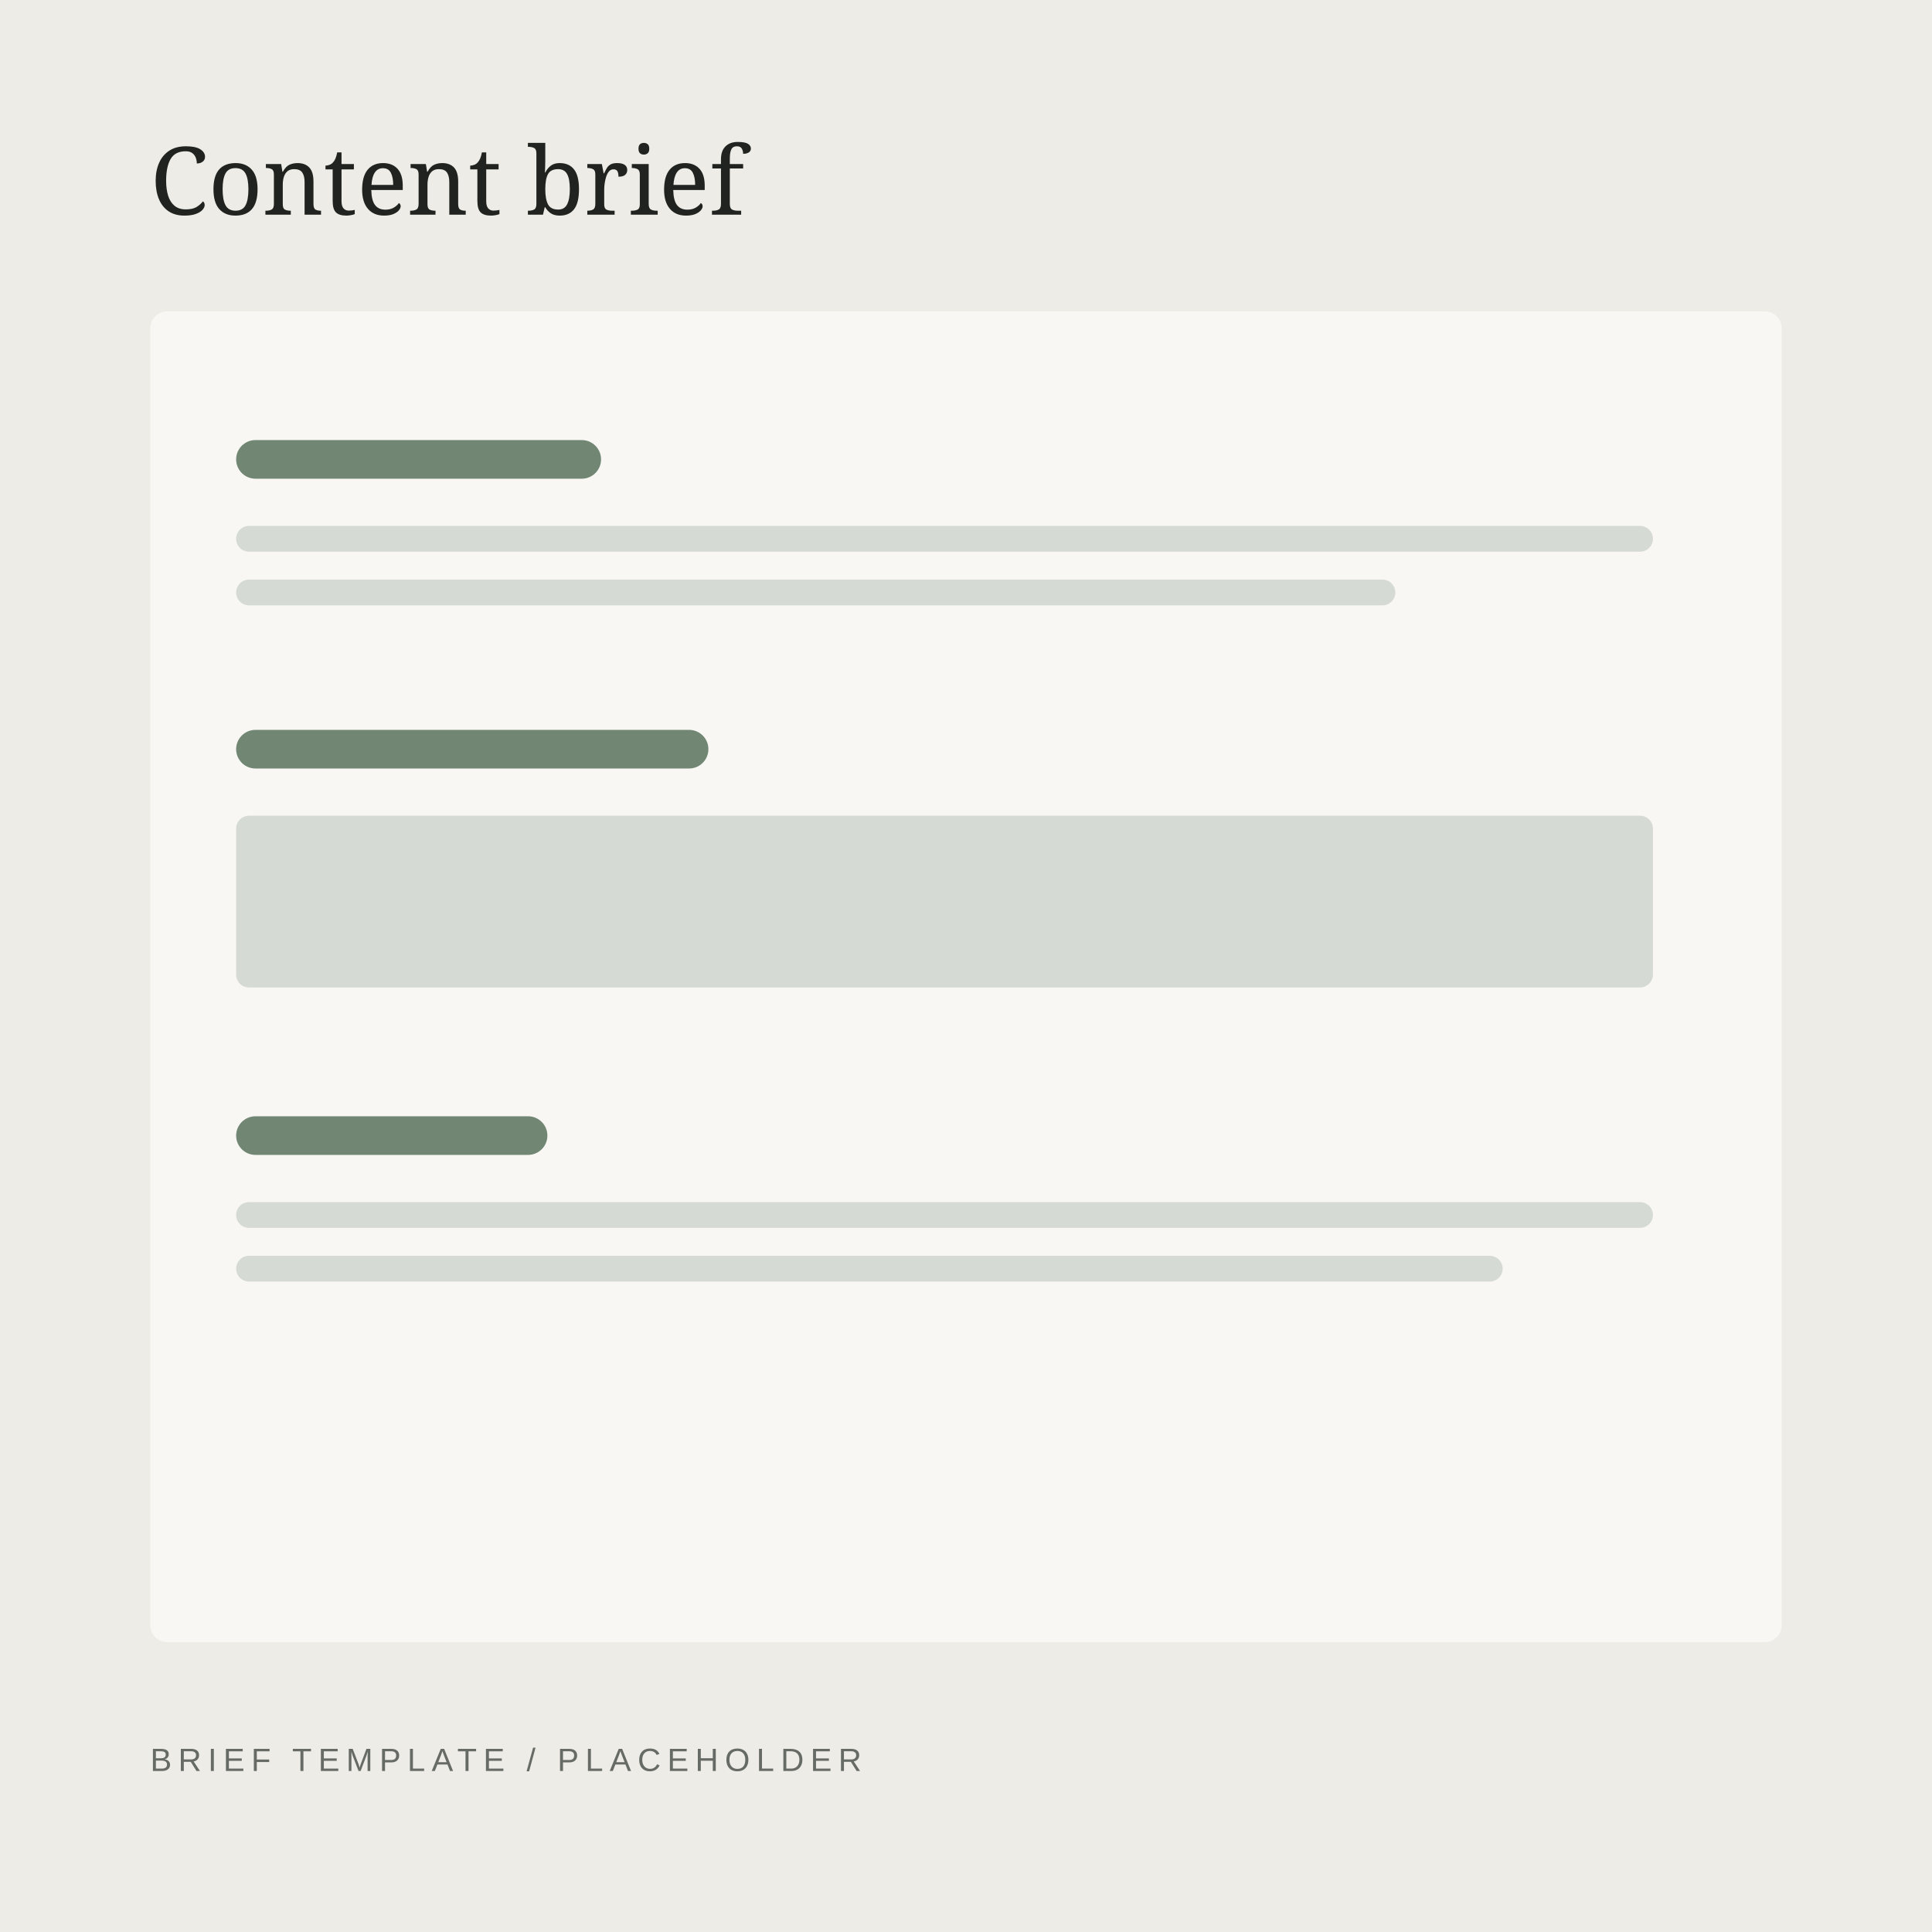
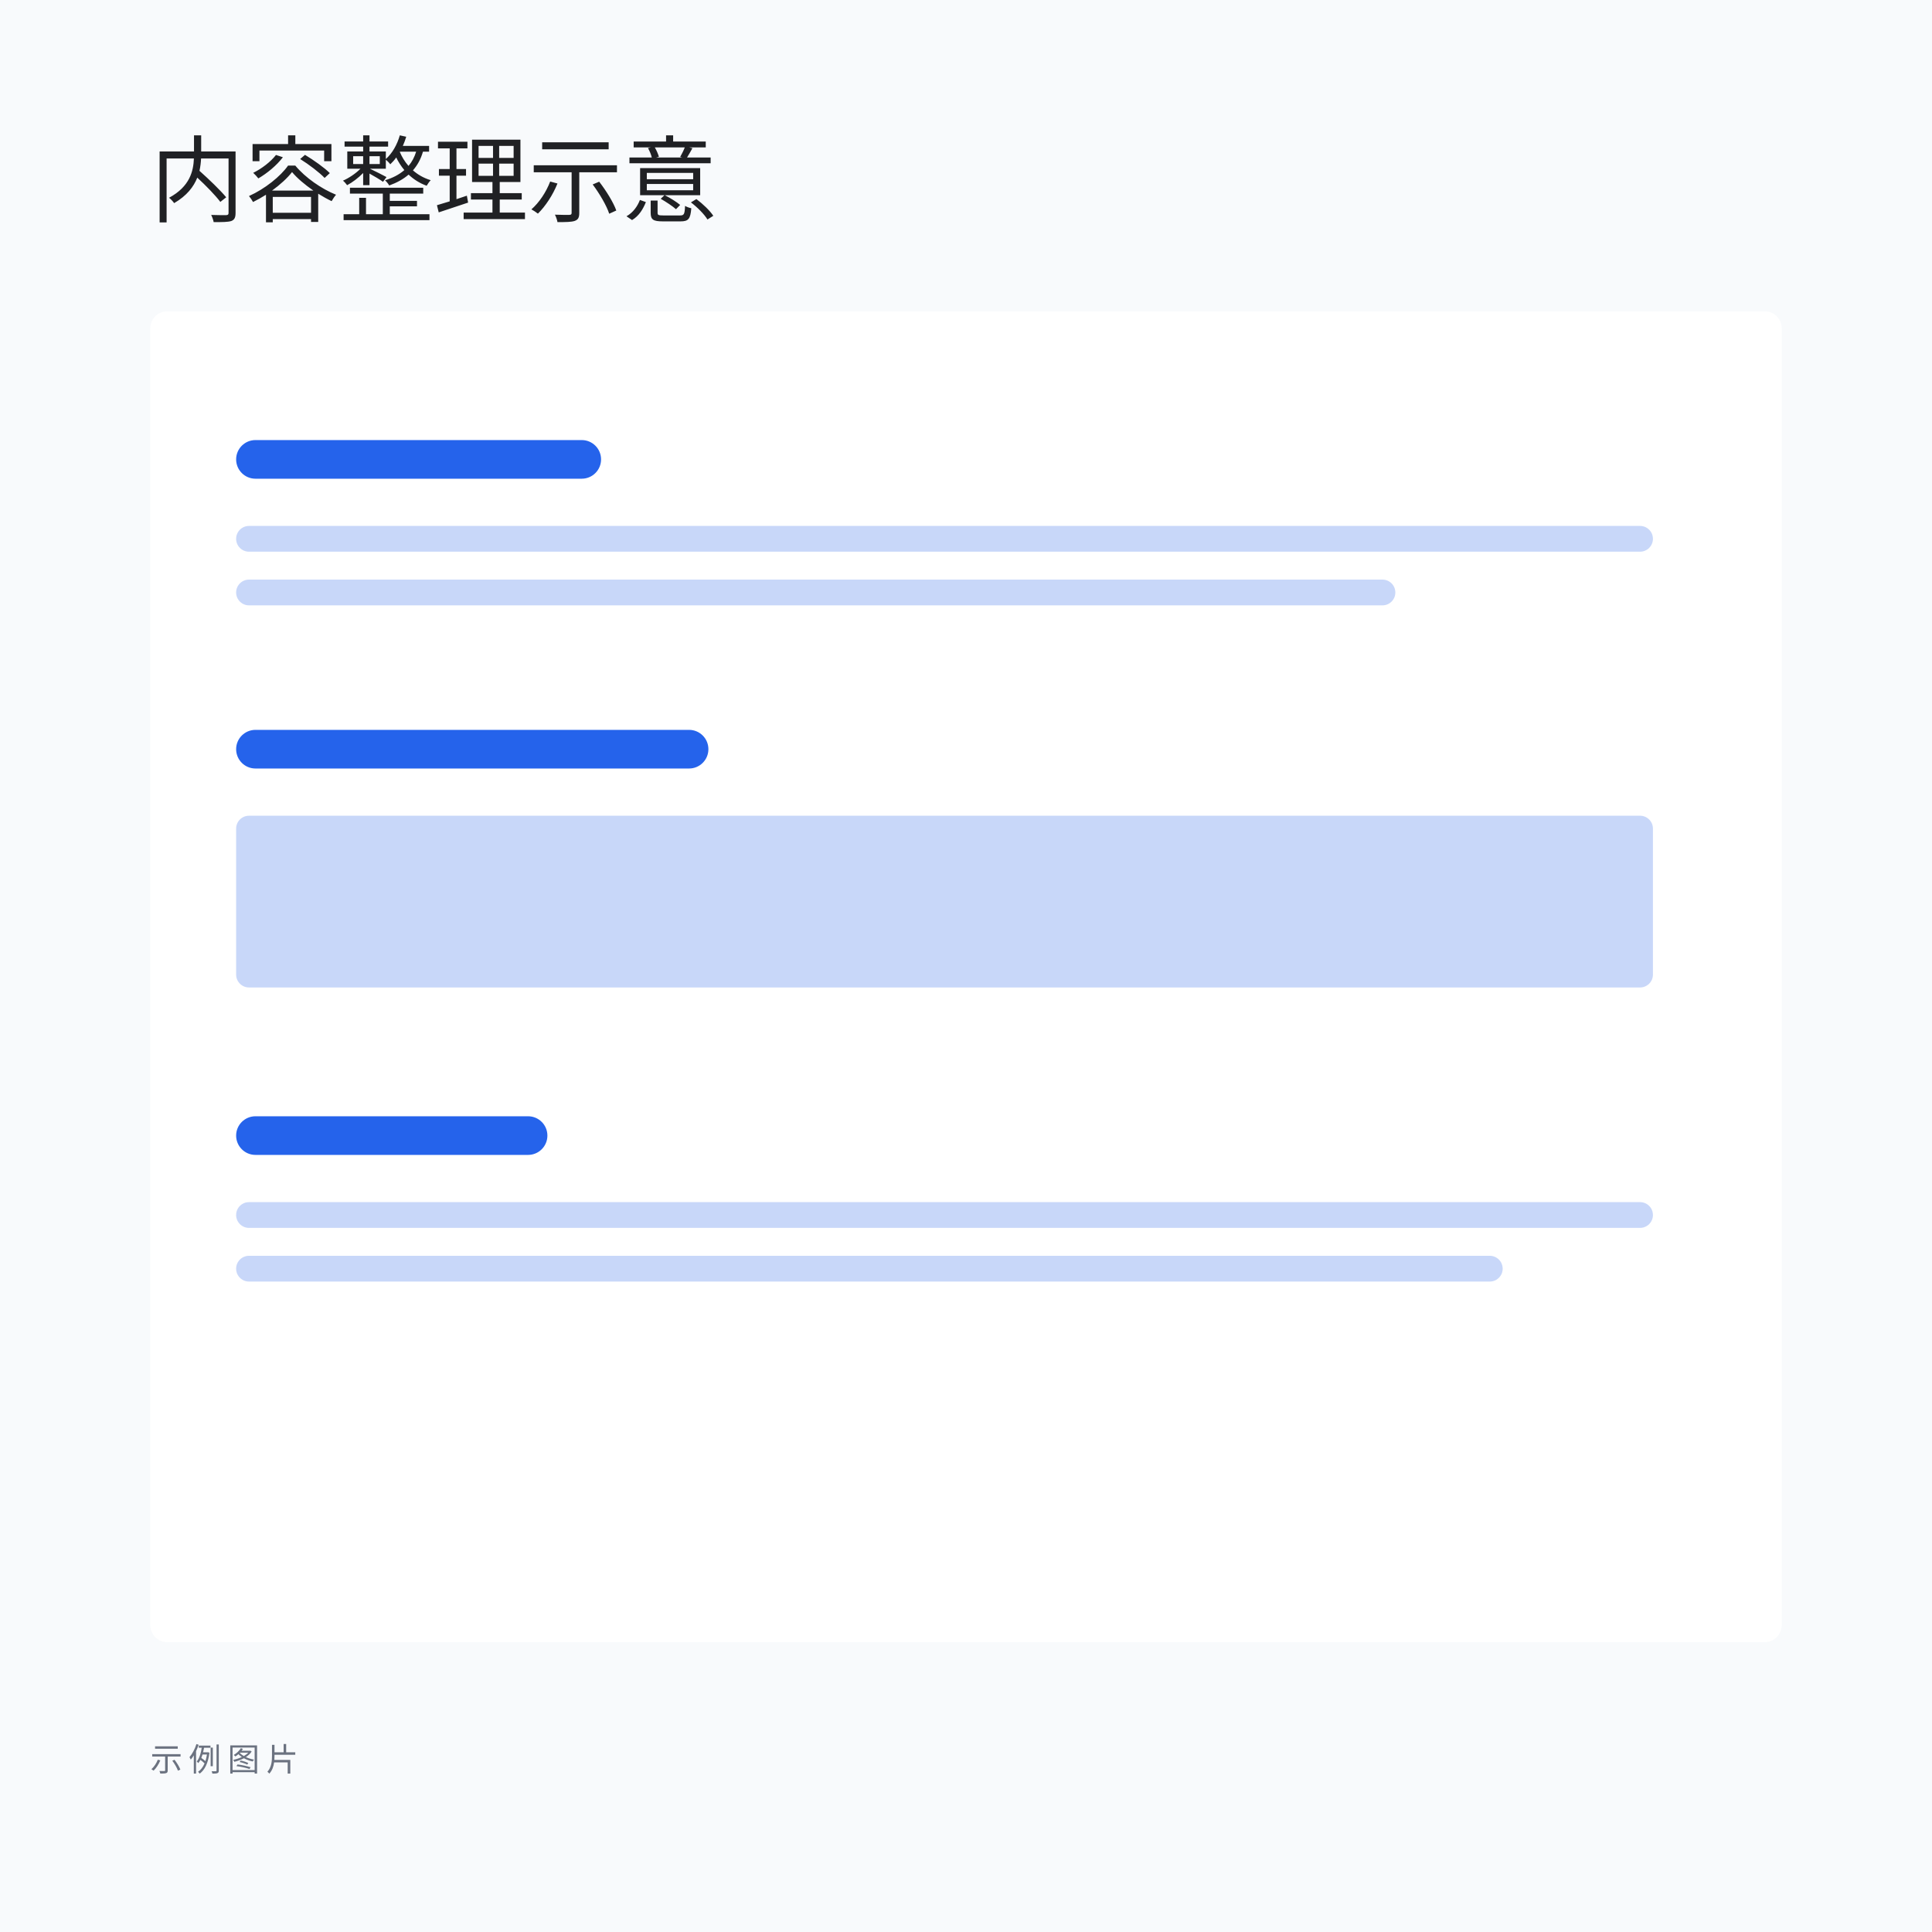
<svg xmlns="http://www.w3.org/2000/svg" width="900" height="900" viewBox="0 0 900 900">
-   <rect width="900" height="900" fill="#EEECE6" />
-   <text x="70" y="100" fill="#202320" font-family="Georgia,serif" font-size="44">Content brief</text>
-   <rect x="70" y="145" width="760" height="620" rx="8" fill="#F8F7F4" />
-   <g fill="#718774">
+   <rect width="900" height="900" fill="#F8FAFC" />
+   <text x="70" y="100" fill="#202124" font-family="Georgia,serif" font-size="44">内容整理示意</text>
+   <rect x="70" y="145" width="760" height="620" rx="8" fill="#FFFFFF" />
+   <g fill="#2563EB">
    <rect x="110" y="205" width="170" height="18" rx="9" />
    <rect x="110" y="340" width="220" height="18" rx="9" />
    <rect x="110" y="520" width="145" height="18" rx="9" />
  </g>
-   <g fill="#718774" fill-opacity=".25">
+   <g fill="#2563EB" fill-opacity=".25">
    <rect x="110" y="245" width="660" height="12" rx="6" />
    <rect x="110" y="270" width="540" height="12" rx="6" />
    <rect x="110" y="380" width="660" height="80" rx="6" />
    <rect x="110" y="560" width="660" height="12" rx="6" />
    <rect x="110" y="585" width="590" height="12" rx="6" />
  </g>
-   <text x="70" y="825" fill="#676B66" font-family="Arial" font-size="15" letter-spacing="3">BRIEF TEMPLATE / PLACEHOLDER</text>
+   <text x="70" y="825" fill="#6B7280" font-family="Arial" font-size="15" letter-spacing="3">示例图片</text>
</svg>
